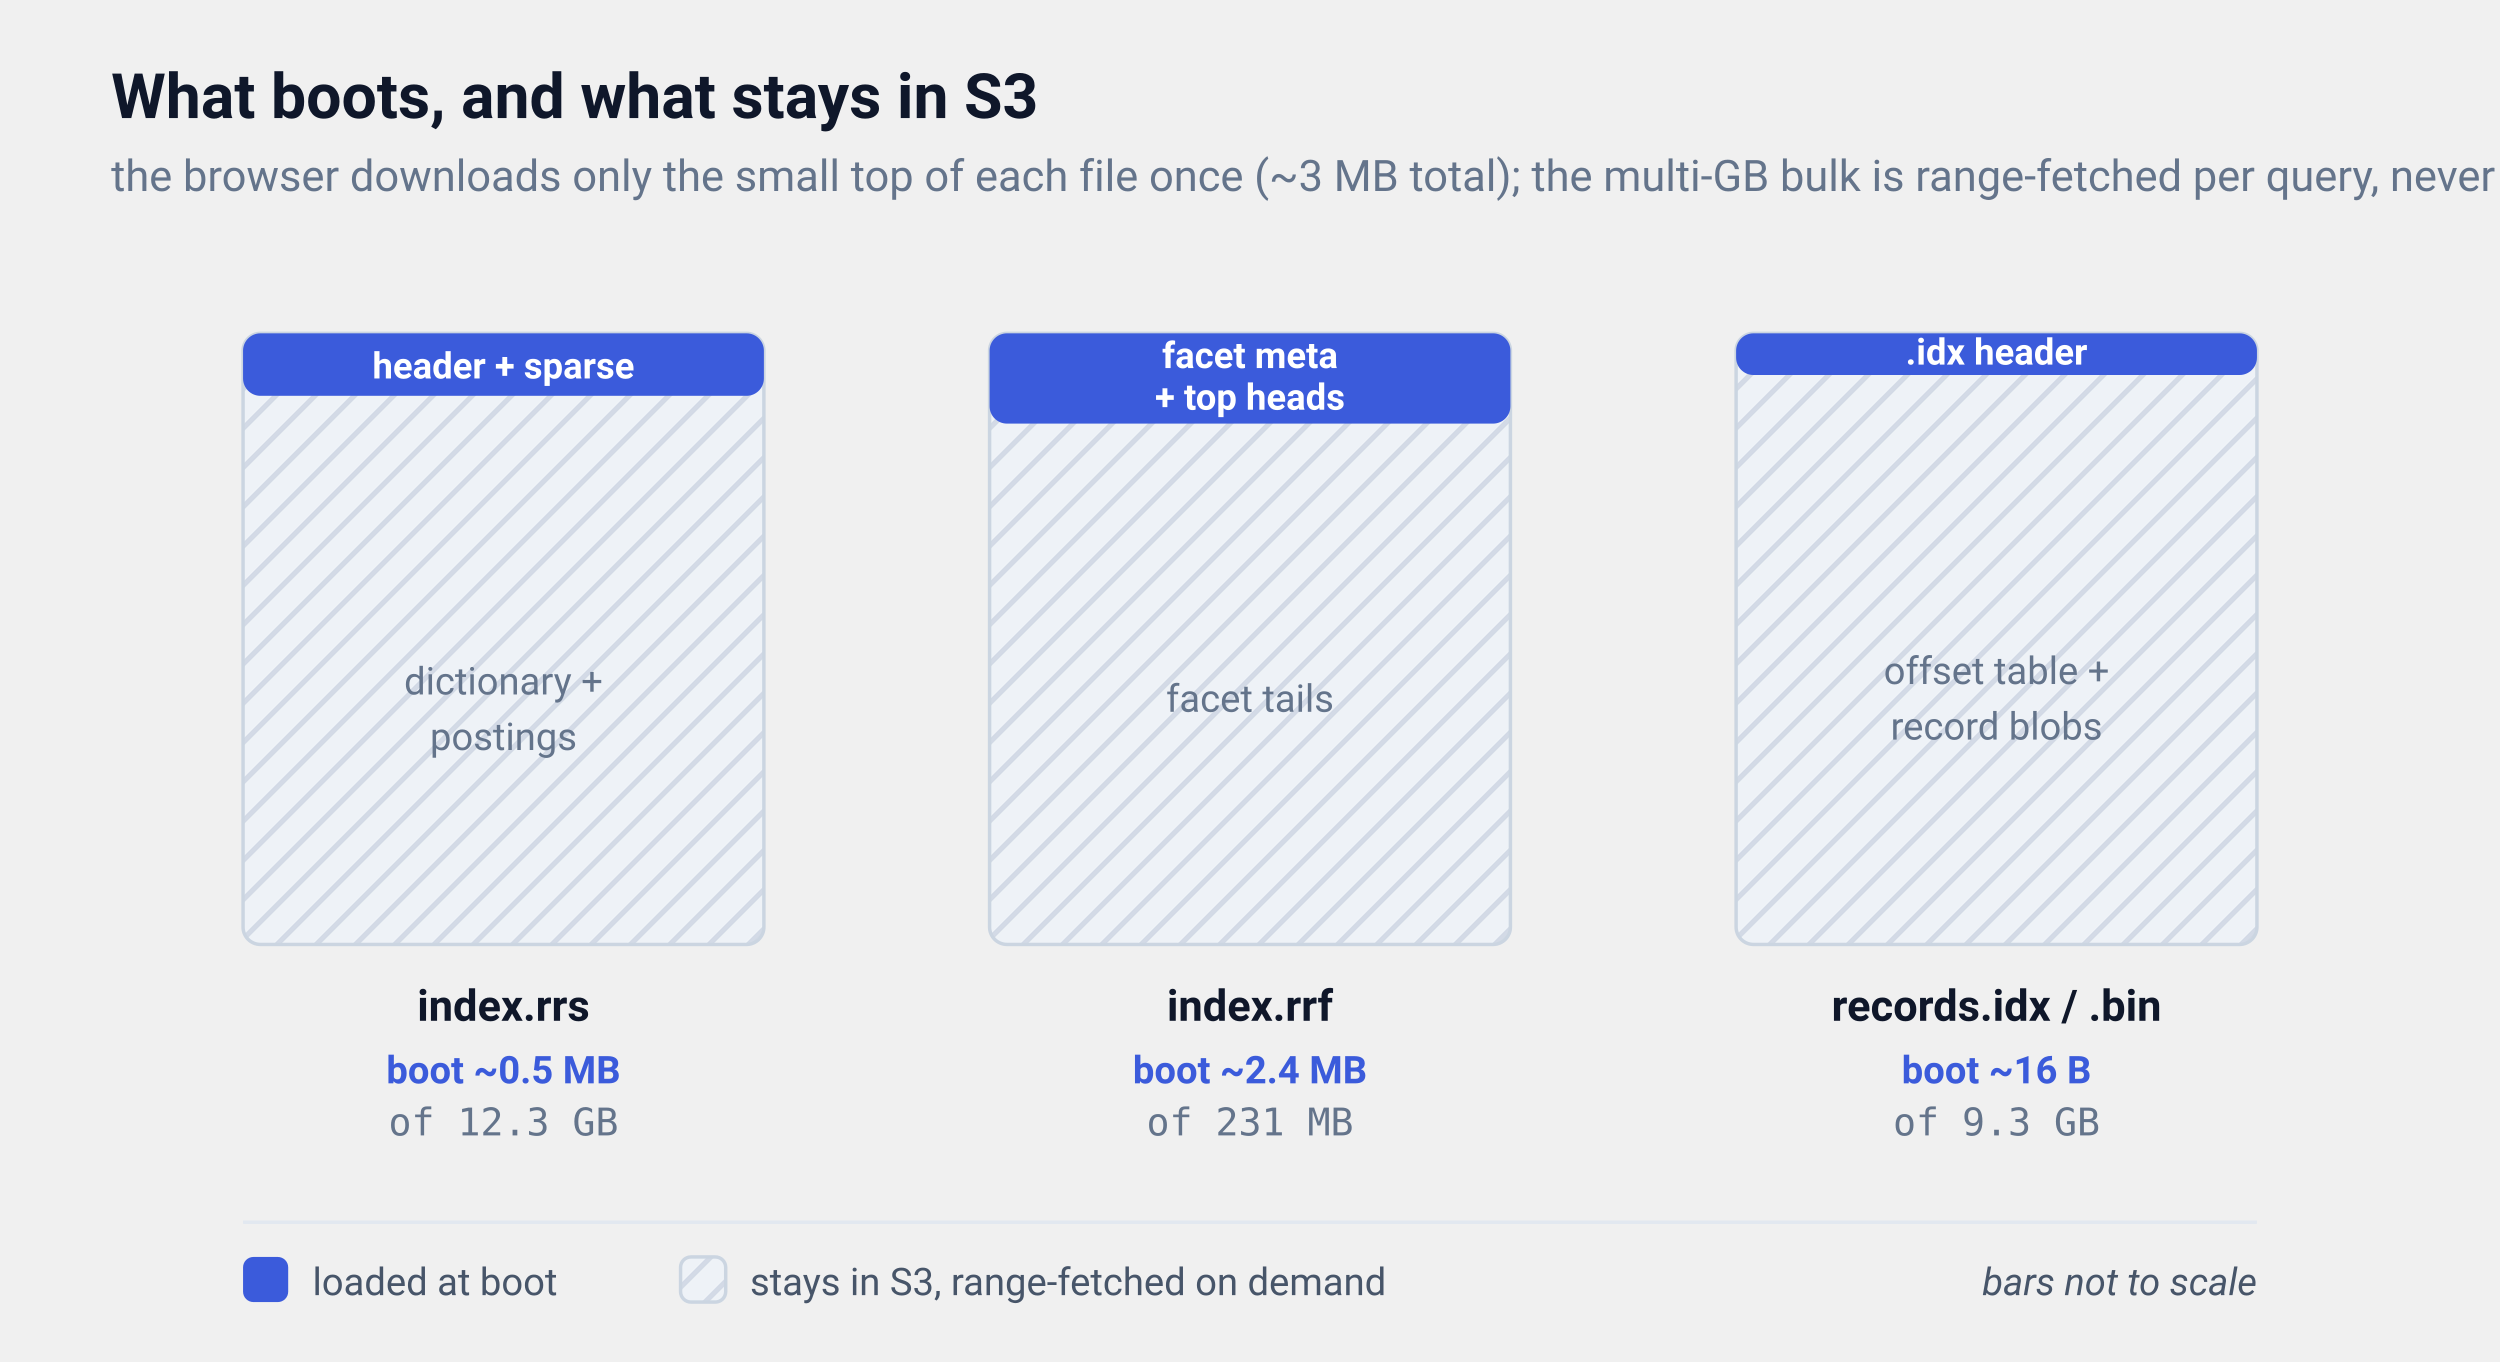
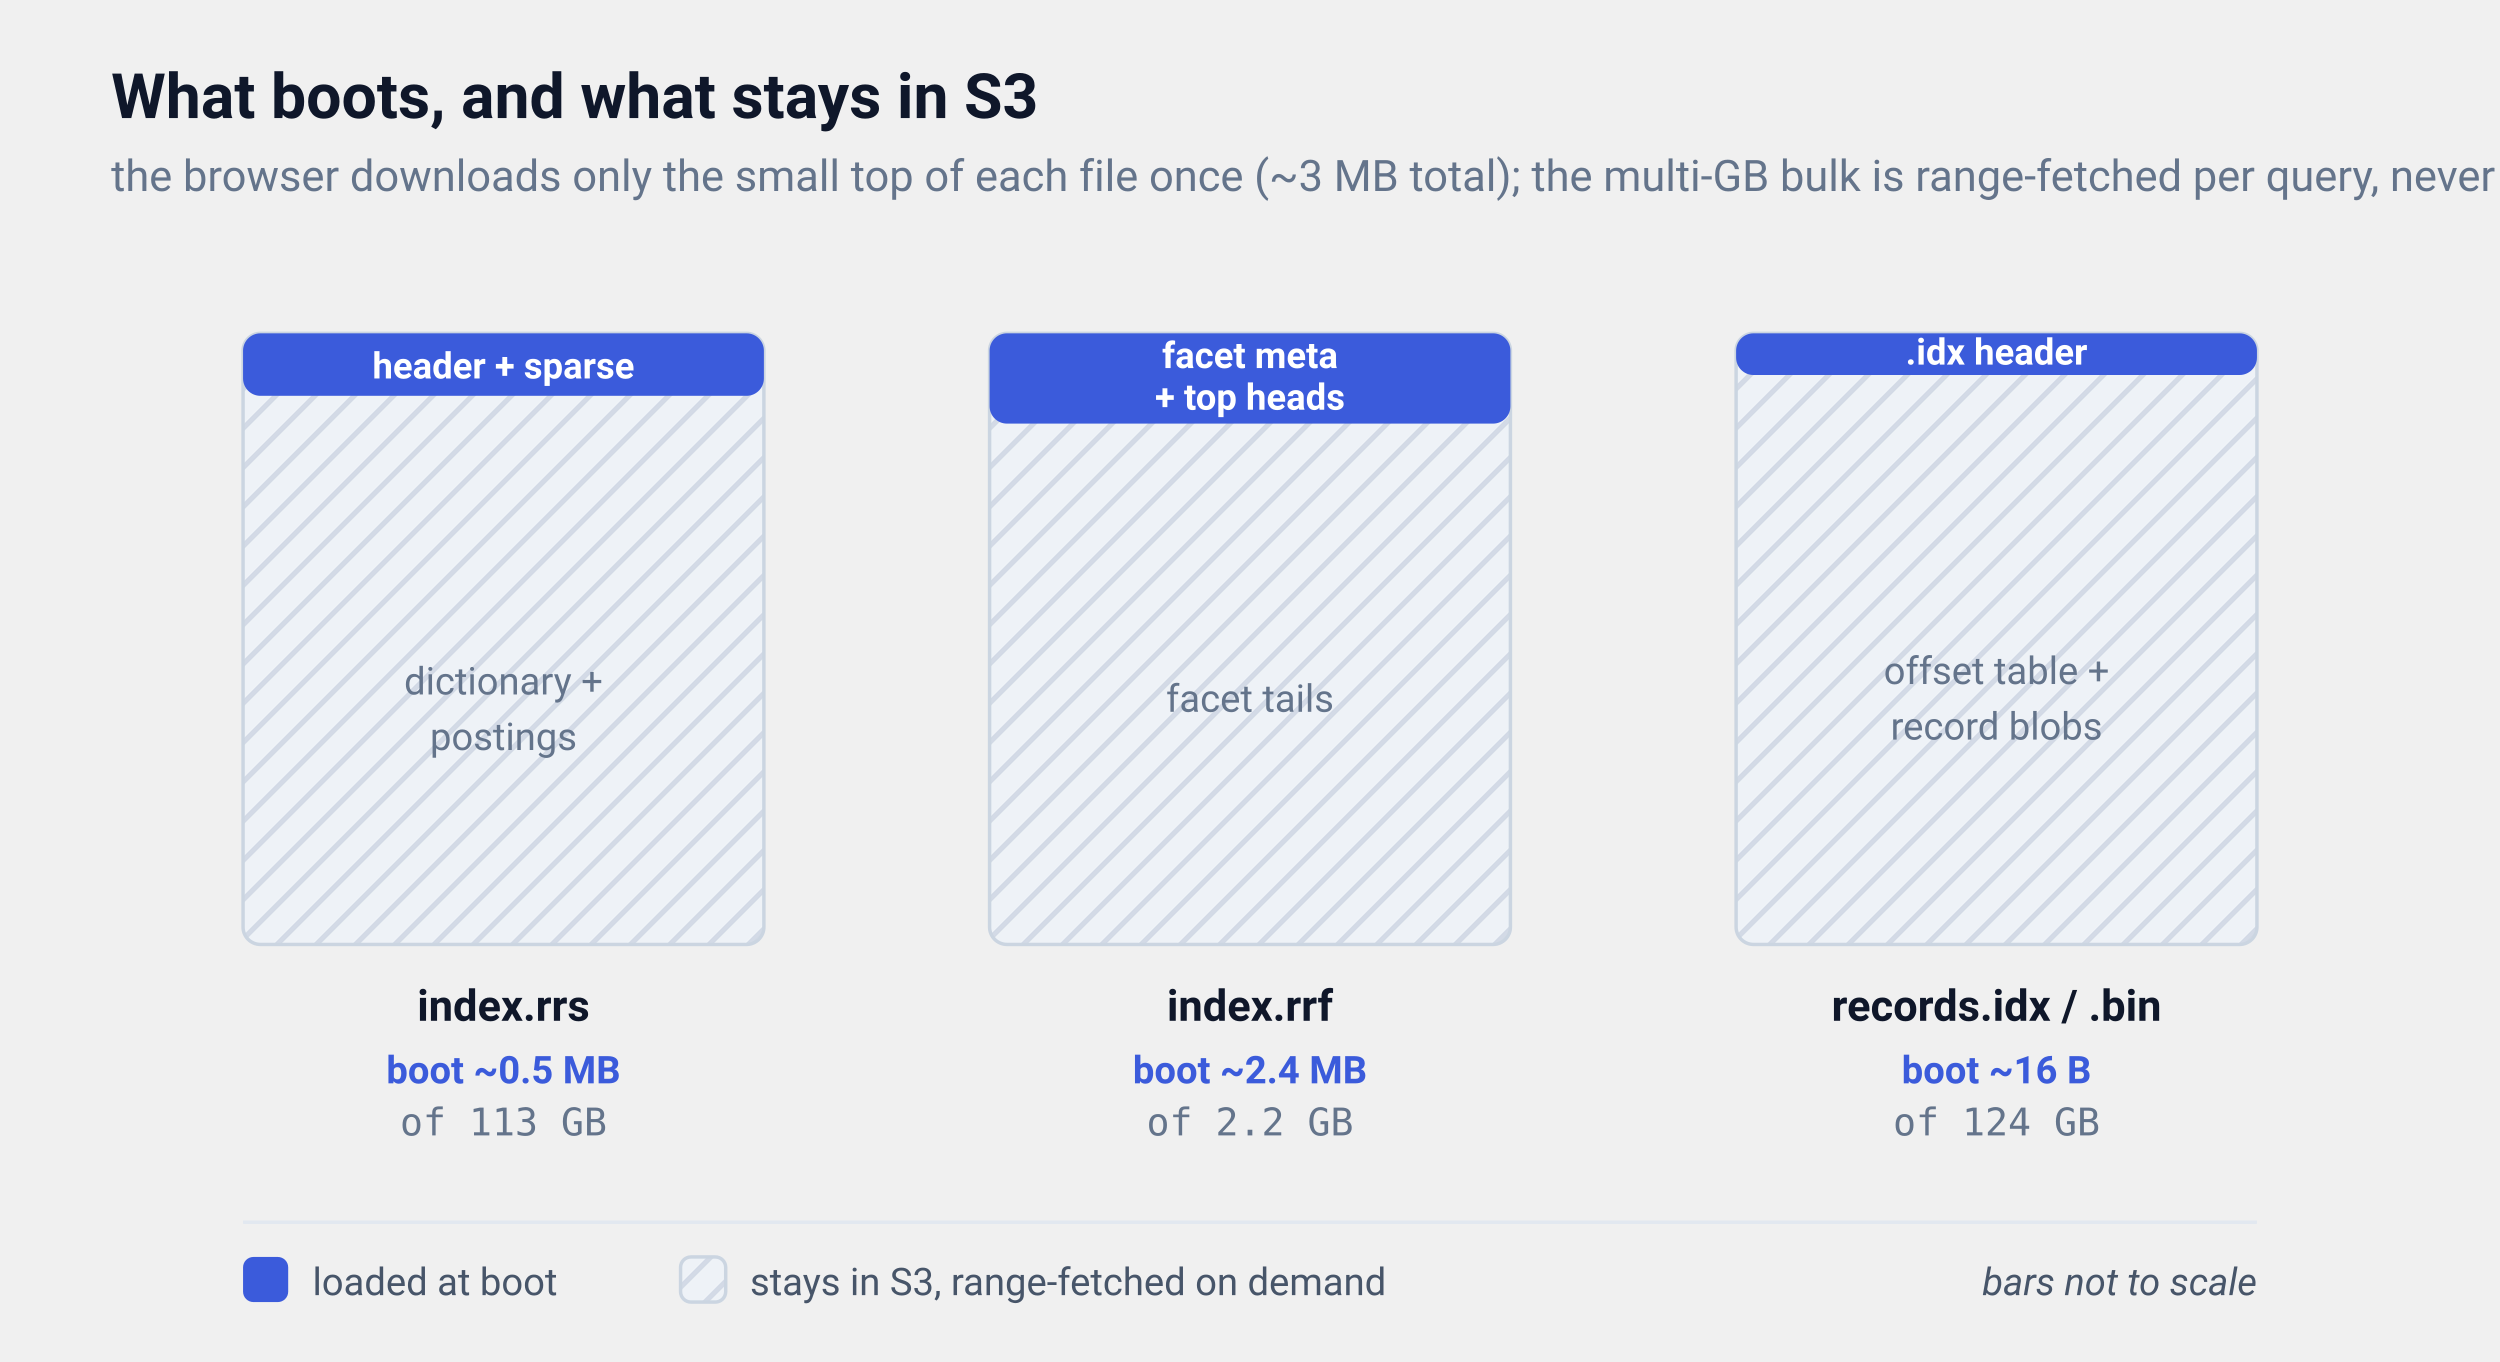
<svg xmlns="http://www.w3.org/2000/svg" viewBox="0 0 720 392" font-family="-apple-system, BlinkMacSystemFont, 'Segoe UI', Roboto, sans-serif" role="img" aria-label="What loads at boot versus what stays in S3 and is range-fetched on demand">
  <defs>
    <style>
      .title{font-size:18px;font-weight:700;fill:#0f172a}
      .sub{font-size:12.5px;fill:#64748b}
      .file{font-size:12.5px;font-weight:700;fill:#0f172a}
      .boot{font-size:11px;font-weight:700;fill:#3b5bdb}
      .seg{font-size:10.5px;font-weight:700;fill:#fff}
      .rest{font-size:11px;fill:#64748b}
      .note{font-size:11px;fill:#475569}
      .mono{font-family:ui-monospace,SFMono-Regular,Menlo,monospace}
    </style>
    <pattern id="hatch" width="8" height="8" patternUnits="userSpaceOnUse" patternTransform="rotate(45)">
      <rect width="8" height="8" fill="#eef2f7" />
      <line x1="0" y1="0" x2="0" y2="8" stroke="#d3dae6" stroke-width="3" />
    </pattern>
  </defs>
  <text x="32" y="34" class="title">What boots, and what stays in S3</text>
  <text x="32" y="55" class="sub">the browser downloads only the small top of each file once (~3 MB total); the multi-GB bulk is range-fetched per query, never up front</text>
  <rect x="70" y="96" width="150" height="176" rx="5" fill="url(#hatch)" stroke="#cbd5e1" />
  <rect x="70" y="96" width="150" height="18" rx="5" fill="#3b5bdb" />
  <text x="145" y="109" class="seg" text-anchor="middle">header + sparse</text>
  <text x="145" y="200" class="rest" text-anchor="middle">dictionary +</text>
  <text x="145" y="216" class="rest" text-anchor="middle">postings</text>
  <text x="145" y="294" class="file" text-anchor="middle">index.rrs</text>
  <text x="145" y="312" class="boot" text-anchor="middle">boot ~0.5 MB</text>
-   <text x="145" y="327" class="rest mono" text-anchor="middle" font-size="10">of 12.3 GB</text>
+   <text x="145" y="327" class="rest mono" text-anchor="middle" font-size="10">of 113 GB</text>
  <rect x="285" y="96" width="150" height="176" rx="5" fill="url(#hatch)" stroke="#cbd5e1" />
  <rect x="285" y="96" width="150" height="26" rx="5" fill="#3b5bdb" />
  <text x="360" y="106" class="seg" text-anchor="middle">facet meta</text>
  <text x="360" y="118" class="seg" text-anchor="middle">+ top heads</text>
  <text x="360" y="205" class="rest" text-anchor="middle">facet tails</text>
  <text x="360" y="294" class="file" text-anchor="middle">index.rrf</text>
  <text x="360" y="312" class="boot" text-anchor="middle">boot ~2.4 MB</text>
-   <text x="360" y="327" class="rest mono" text-anchor="middle" font-size="10">of 231 MB</text>
+   <text x="360" y="327" class="rest mono" text-anchor="middle" font-size="10">of 2.2 GB</text>
  <rect x="500" y="96" width="150" height="176" rx="5" fill="url(#hatch)" stroke="#cbd5e1" />
  <rect x="500" y="96" width="150" height="12" rx="5" fill="#3b5bdb" />
  <text x="575" y="105" class="seg" text-anchor="middle" font-size="9">.idx header</text>
  <text x="575" y="197" class="rest" text-anchor="middle">offset table +</text>
  <text x="575" y="213" class="rest" text-anchor="middle">record blobs</text>
  <text x="575" y="294" class="file" text-anchor="middle">records.idx / .bin</text>
  <text x="575" y="312" class="boot" text-anchor="middle">boot ~16 B</text>
-   <text x="575" y="327" class="rest mono" text-anchor="middle" font-size="10">of 9.3 GB</text>
+   <text x="575" y="327" class="rest mono" text-anchor="middle" font-size="10">of 124 GB</text>
  <line x1="70" y1="352" x2="650" y2="352" stroke="#e2e8f0" />
  <rect x="70" y="362" width="13" height="13" rx="3" fill="#3b5bdb" />
  <text x="90" y="373" class="note">loaded at boot</text>
  <rect x="196" y="362" width="13" height="13" rx="3" fill="url(#hatch)" stroke="#cbd5e1" />
  <text x="216" y="373" class="note">stays in S3, range-fetched on demand</text>
  <text x="650" y="373" class="note" text-anchor="end" font-style="italic">bars not to scale</text>
</svg>
